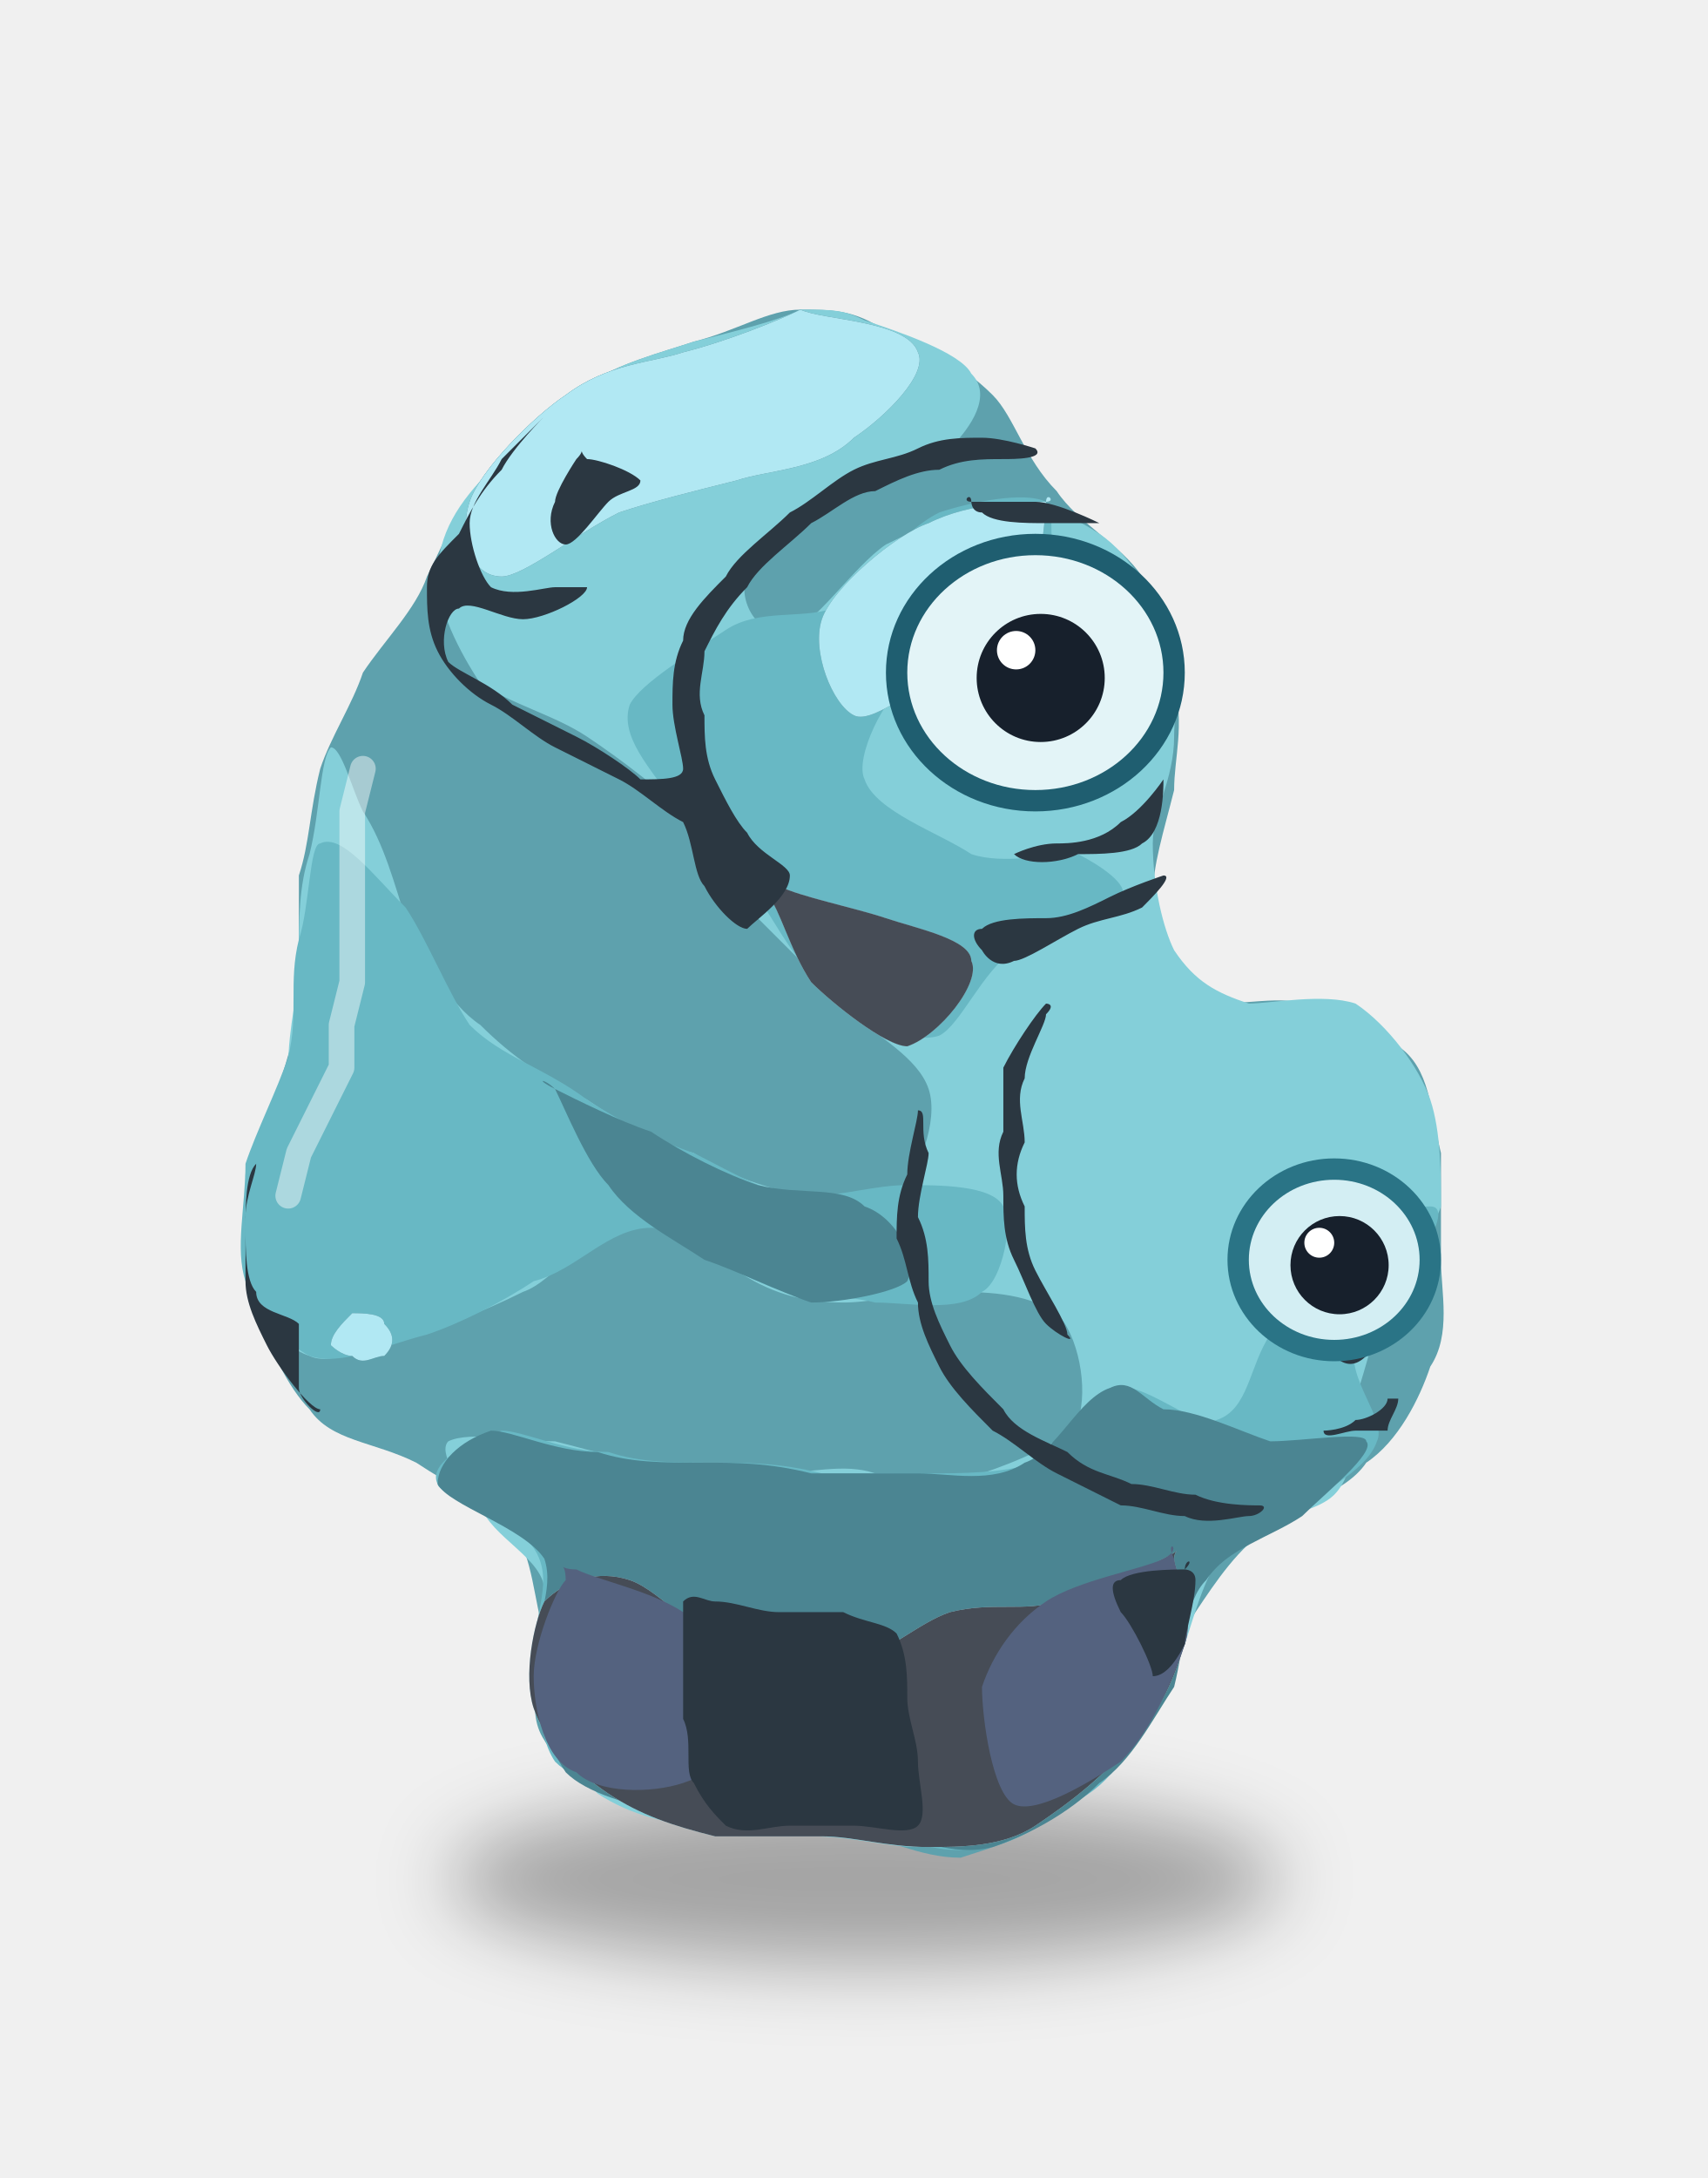
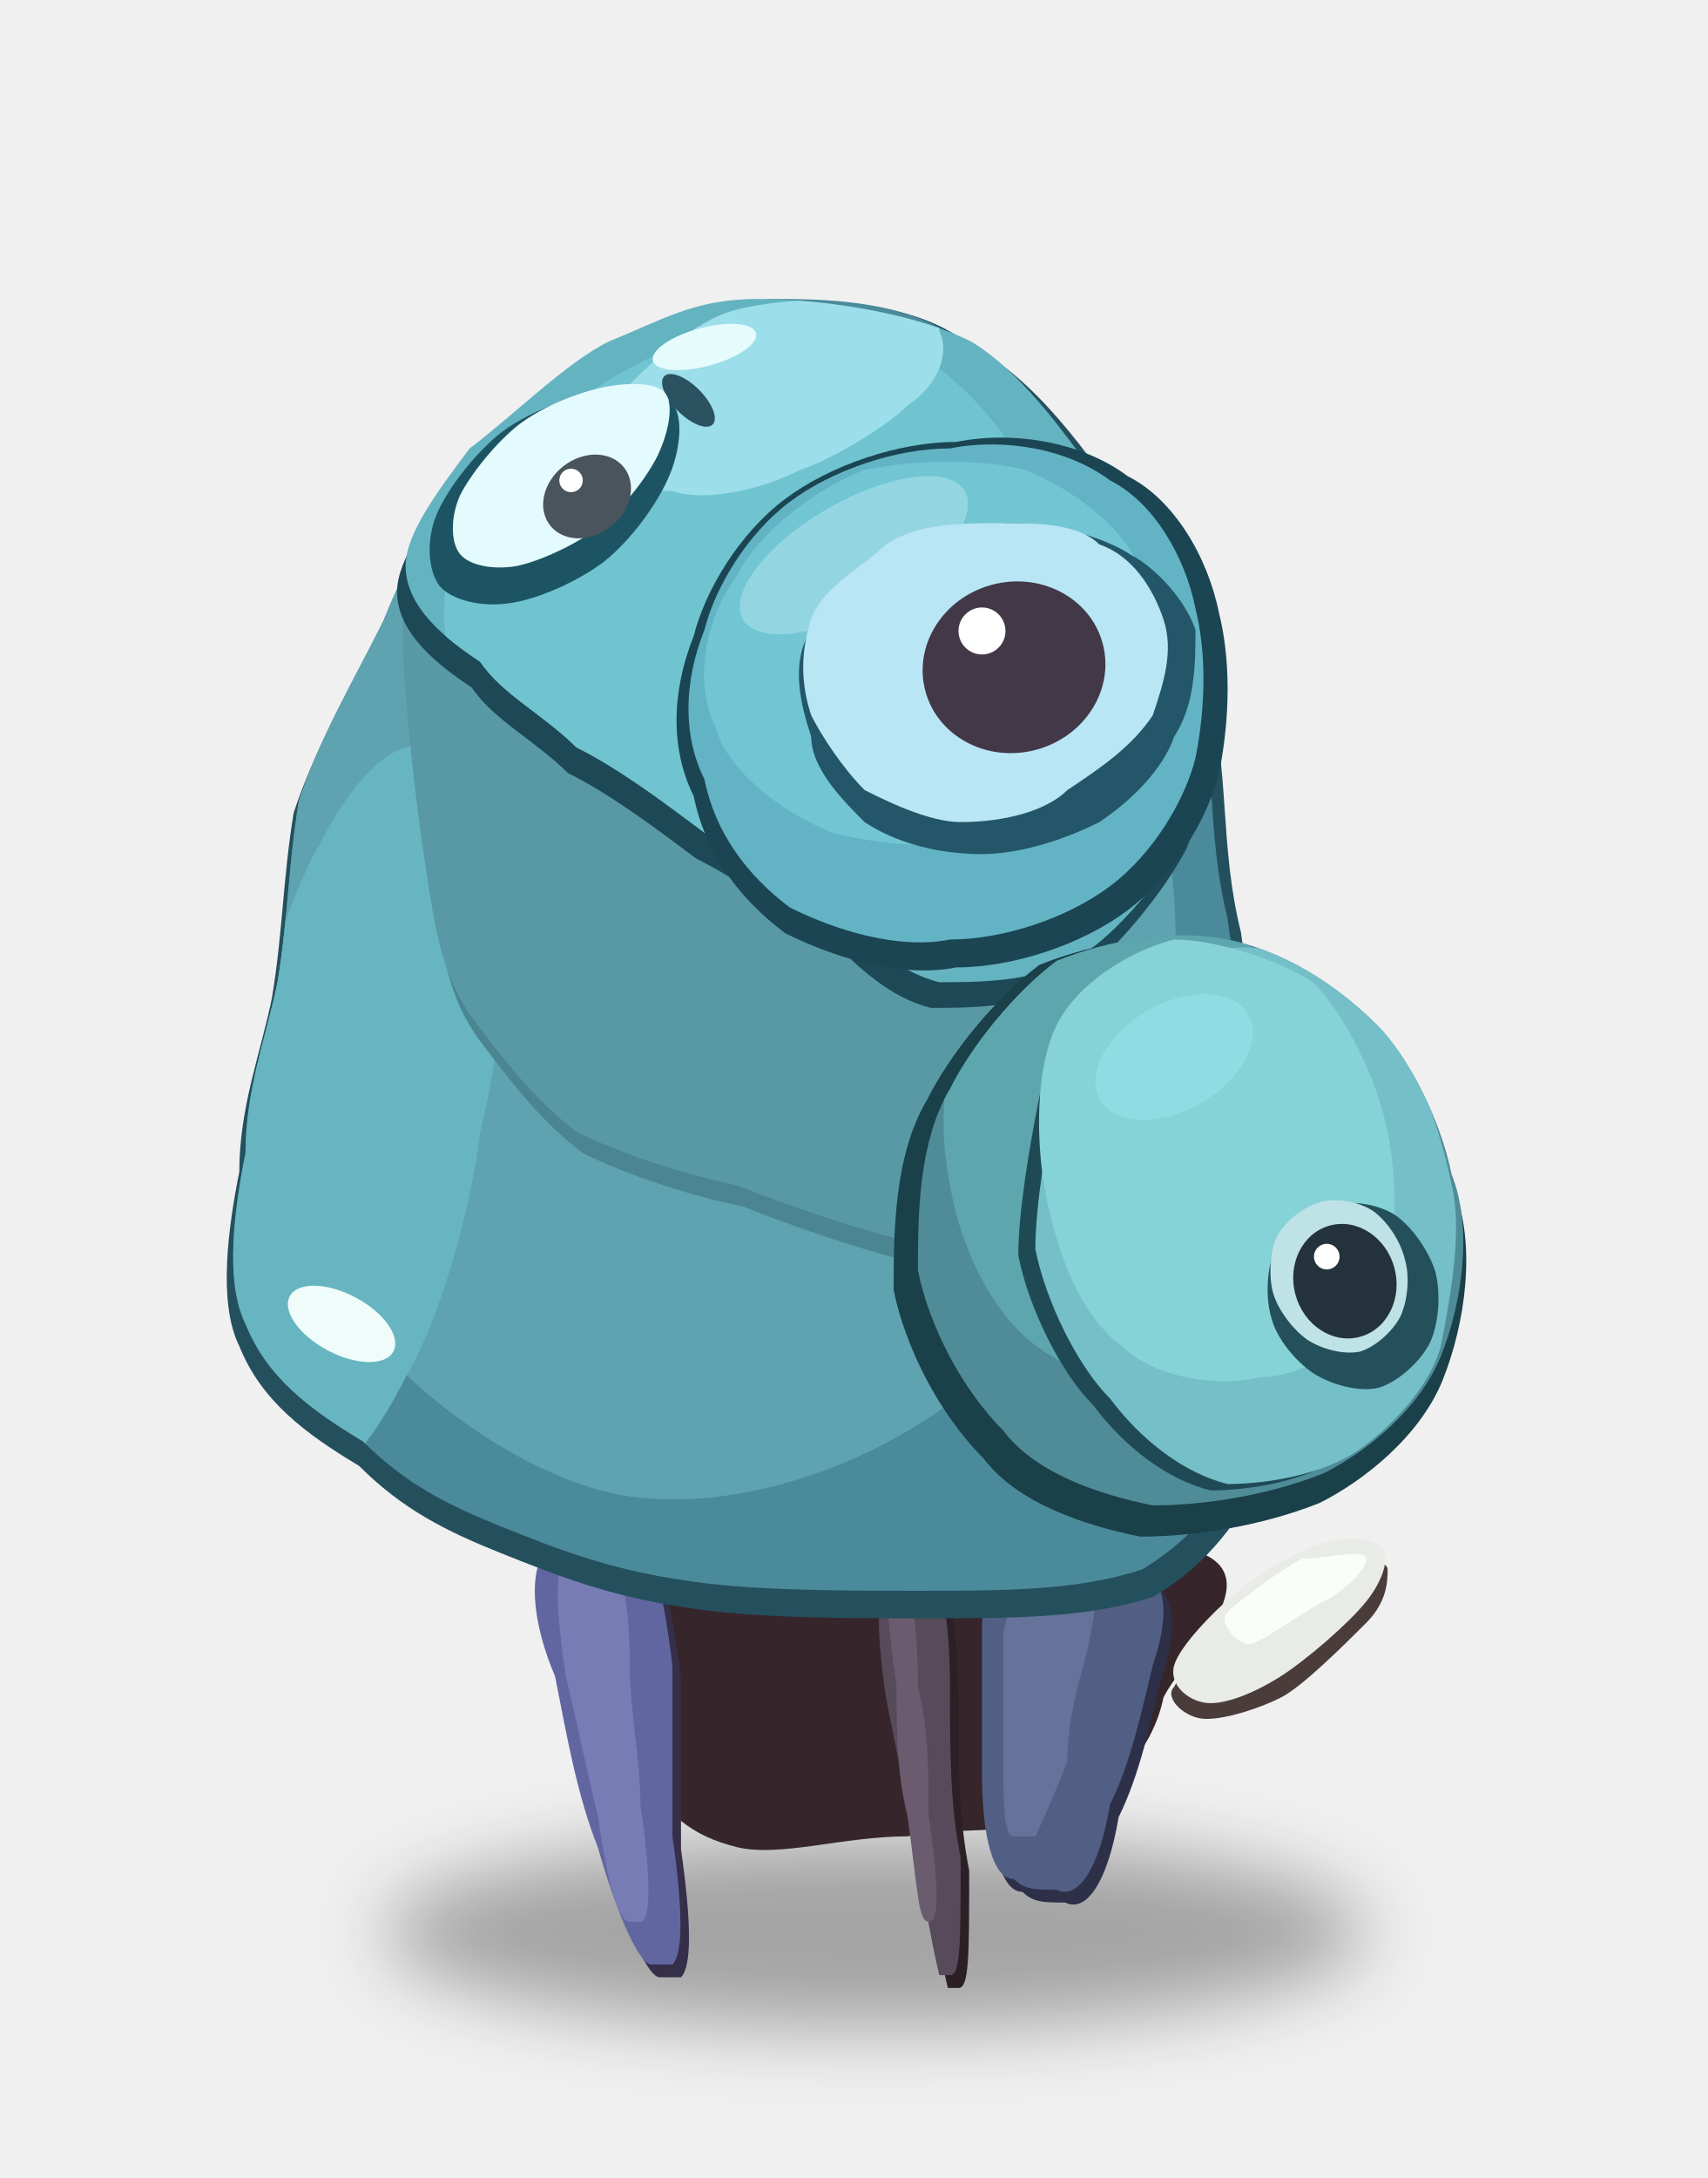
<svg xmlns="http://www.w3.org/2000/svg" viewBox="0 0 160 204" width="160" height="204">
  <defs>
    <filter id="teal-hood-blur" x="-30%" y="-100%" width="160%" height="300%">
      <feGaussianBlur stdDeviation="3.5" />
    </filter>
  </defs>
  <g id="shadow">
-     <ellipse cx="81" cy="176" rx="39" ry="8" fill="#000" opacity="0.32" filter="url(#teal-hood-blur)" />
+     <ellipse cx="82" cy="181" rx="46" ry="9" fill="#000" opacity="0.32" filter="url(#teal-hood-blur)" />
  </g>
-   <g id="body">
-     <path fill="#5ea1ad" d="M75 29c-3 0-6 2-10 3-3 1-7 2-10 4-3 2-7 5-9 8-3 3-4 6-6 10-1 3-4 6-6 9-1 3-3 6-4 9-1 4-1 7-2 10 0 4 0 7 0 10 0 4-1 7-2 10-1 4-3 7-3 10 0 4 0 7 1 10 1 4 3 8 5 10 2 3 6 3 10 5 3 2 7 4 9 6 2 3 2 7 3 10 0 3-2 7 0 10 1 2 6 4 9 6 3 1 6 2 10 3 3 0 6 0 10 0 3 0 6 2 10 2 3-1 7-2 10-5 3-2 6-6 8-9 2-3 2-6 4-9 2-3 4-6 7-8 2-2 7-3 9-6 3-2 5-6 6-9 2-3 1-7 1-10 0-4 0-7 0-10-1-4-1-8-4-10-2-3-6-4-9-4-3-1-8 1-10-1-2-1-3-6-4-9 0-3 1-6 2-10 0-3 1-6 0-10 0-3-1-7-3-10-2-3-6-5-8-8-3-3-4-7-6-9-3-3-7-5-10-6-3-2-5-2-8-2z" />
-     <path fill="#84cfd9" d="M75 29c-2 1-6 2-10 3-3 1-7 2-10 4-3 2-7 5-9 8-3 3-5 6-5 10 0 3 2 7 4 10 3 2 7 3 10 5 3 2 7 5 10 8 2 3 4 6 6 9 3 3 6 6 9 9 2 2 6 4 7 7 1 3-1 8-3 10-2 1-6 0-9 0-4-1-7-2-10-4-4-1-7-3-10-5-4-2-7-4-10-7-3-2-5-6-7-10-1-3-2-7-4-10-1-2-2-6-3-6-1 1-1 6-2 10-1 3-1 6-1 10 0 3-1 6-1 10-1 3-3 6-4 10 0 3 0 7 0 10 1 3 3 6 6 7 2 1 6-1 10-2 3-1 6-2 10-4 3-1 6-6 10-7 3 0 6 4 10 5 3 2 6 3 10 3 3 0 6-1 10-1 3 0 7 0 10 2 2 2 3 7 2 10-1 2-6 4-9 5-3 1-6 0-10 0-3-1-6 0-10 0-3-1-6-1-10-1-3 0-6-1-10-2-3 0-8-1-10 0-1 1 1 4 3 6 1 3 6 5 6 8 1 3-2 7-1 10 1 3 4 7 6 9 3 2 7 3 10 3 4 1 7 1 10 1 4 0 7 1 10 1 4-1 7 0 10-2 4-1 7-4 10-7 2-3 3-7 5-10 1-3 2-7 4-9 3-3 8-3 10-5 2-2 2-6 2-9 1-3 2-7 3-10 1-3 4-5 5-8 0-3 0-7-1-10-1-3-4-7-7-9-3-1-8 0-10 0-3-1-5-2-7-5-1-2-2-6-2-10 0-3 2-6 2-10 0-3 1-7 0-10-2-3-4-7-7-9-3-2-6-3-10-2-3 0-6 1-10 3-3 2-7 8-9 8-3 1-5-3-4-5 1-2 6-6 9-8 4-2 8-2 10-4 2-2 4-5 2-7-1-2-7-4-10-5-2-1-3-1-6-1z" />
-     <path fill="#68b8c4" d="M134 113c-2 0-7 1-10 3-2 2-4 6-5 9-2 3-2 7-5 8-2 1-7-4-10-3-3 1-4 6-7 7-3 1-7 1-10 1-4 0-7 0-10 0-4-1-7-1-10-1-4 0-7 0-10-1-4 0-8-2-10-2-3 1-7 3-6 5 0 1 7 3 9 6 2 3 0 6 0 10 1 3 0 7 2 10 2 2 6 3 10 4 3 2 6 3 10 3 3 0 6 0 10 0 3 0 6 2 10 1 3 0 7-3 10-5 3-2 5-6 7-10 2-3 1-7 3-9 2-3 6-5 9-7 2-2 7-4 8-7 1-2-3-6-2-9 1-3 6-7 7-10 1-2 1-3 0-3zM30 79c-1 0-1 6-2 9-1 4 0 7-1 11-1 3-3 7-4 10 0 4-1 8 0 11 1 3 4 6 6 7 3 1 7-1 11-2 3-1 7-3 10-5 4-1 7-5 11-5 3 0 7 4 10 5 4 2 7 1 11 2 3 0 8 1 10-1 2-1 3-7 2-8-1-2-6-2-9-2-3 0-6 1-9 1-4 0-7-2-11-4-3-1-7-3-10-5-4-3-8-4-11-7-2-3-4-8-6-11-3-3-6-7-8-6zM98 47c-2-1-7 0-10 1-4 2-7 7-10 9-3 1-7 0-10 2-3 2-8 5-9 7-1 3 2 6 4 9 2 3 5 6 8 9 2 3 4 7 7 9 3 2 7 5 10 4 2-1 4-6 7-8 3-2 9-3 10-5 1-1-2-3-4-4-3 0-7 1-10 0-3-2-9-4-10-7-1-2 2-8 4-9 2-1 7 3 9 3 3-1 6-3 7-5 0-3-2-7-2-10-1-2 0-4-1-5zM75 29c-2 1-7 3-11 4-3 1-7 1-11 4-3 2-8 7-9 10-1 3 0 7 3 7 2 0 7-4 11-6 3-1 7-2 11-3 3-1 8-1 11-4 3-2 7-6 6-8-1-3-9-3-11-4-2 0 2 0 0 0z" />
-     <path fill="#4b8592" d="M104 130c-3 1-5 6-8 7-3 2-7 1-10 1-4 0-7 0-10 0-4-1-7-1-10-1-4 0-7 0-10-1-4 0-8-2-10-2-3 1-5 3-5 5 1 2 8 4 10 7 1 3-1 6-1 10 0 3 1 7 3 10 2 2 6 3 10 4 3 1 6 2 10 2 3 0 6 0 10 0 3 0 6 2 10 1 3-1 7-3 10-6 3-2 5-6 7-9 1-4 1-8 3-10 2-3 6-4 9-6 2-2 7-6 6-7 0-1-6 0-9 0-3-1-7-3-10-3-2-1-3-3-5-2zM33 123c-1 1-2 2-2 3 0 0 1 1 2 1 1 1 2 0 3 0 1-1 1-2 0-3 0-1-2-1-3-1 0 0 0 0 0 0zM127 115c-1 1-5 3-6 4 0 1 1 4 2 4 2 1 4 1 6 0 1-1 3-4 2-6 0-1-3-2-4-2-1 0 1-1 0 0zM52 102c1 2 3 7 5 9 2 3 6 5 9 7 3 1 7 3 10 4 3 0 8-1 9-2 1-2-1-6-4-7-2-2-6-1-10-2-3-1-7-3-10-5-3-1-7-3-9-4-2-1-1-1 0 0zM72 84c1 1 2 5 4 8 2 2 7 6 9 6 3-1 7-6 6-8 0-2-5-3-8-4-3-1-8-2-10-3-1 0-1-1-1 1zM98 47c-2 0-7 0-11 2-3 1-9 6-10 9-1 3 1 8 3 9 2 1 7-4 10-4 3 0 8 4 10 3 1-1-2-7-2-10-1-3 0-7 0-9 0-1 1 0 0 0zM75 29c-2 1-7 3-11 4-3 1-7 1-11 4-3 2-8 7-9 10-1 3 0 7 3 7 2 0 7-4 11-6 3-1 7-2 11-3 3-1 8-1 11-4 3-2 7-6 6-8-1-3-9-3-11-4-2 0 2 0 0 0z" />
-     <path fill="#b1e8f3" d="M109 146c-2 1-6 3-10 4-3 1-6 0-10 1-3 1-6 4-10 5-3 1-6 1-10-1-3-1-7-6-10-7-3-1-6 0-8 2-1 2-2 7-1 10 1 3 4 6 7 8 3 2 6 3 10 4 3 0 6 0 10 0 3 0 6 1 10 1 3 0 7 0 10-2 3-2 7-5 9-8 3-3 4-6 5-9 1-3-1-7-1-8 0-1 1-1-1 0zM33 123c-1 1-2 2-2 3 0 0 1 1 2 1 1 1 2 0 3 0 1-1 1-2 0-3 0-1-2-1-3-1 0 0 0 0 0 0zM127 115c-1 1-5 3-6 4 0 1 1 4 2 4 2 1 4 1 6 0 1-1 3-4 2-6 0-1-3-2-4-2-1 0 1-1 0 0zM72 84c1 1 2 5 4 8 2 2 7 6 9 6 3-1 7-6 6-8 0-2-5-3-8-4-3-1-8-2-10-3-1 0-1-1-1 1zM98 47c-2 0-7 0-11 2-3 1-9 6-10 9-1 3 1 8 3 9 2 1 7-4 10-4 3 0 8 4 10 3 1-1-2-7-2-10-1-3 0-7 0-9 0-1 1 0 0 0zM75 29c-2 1-7 3-11 4-3 1-7 1-11 4-3 2-8 7-9 10-1 3 0 7 3 7 2 0 7-4 11-6 3-1 7-2 11-3 3-1 8-1 11-4 3-2 7-6 6-8-1-3-9-3-11-4-2 0 2 0 0 0z" />
-     <path fill="#464c56" d="M109 146c-2 1-6 3-10 4-3 1-6 0-10 1-3 1-6 4-10 5-3 1-6 1-10-1-3-1-7-6-10-7-3-1-6 0-8 2-1 2-2 7-1 10 1 3 4 6 7 8 3 2 6 3 10 4 3 0 6 0 10 0 3 0 6 1 10 1 3 0 7 0 10-2 3-2 7-5 9-8 3-3 4-6 5-9 1-3-1-7-1-8 0-1 1-1-1 0zM127 115c-1 1-5 3-6 4 0 1 1 4 2 4 2 1 4 1 6 0 1-1 3-4 2-6 0-1-3-2-4-2-1 0 1-1 0 0zM72 84c1 1 2 5 4 8 2 2 7 6 9 6 3-1 7-6 6-8 0-2-5-3-8-4-3-1-8-2-10-3-1 0-1-1-1 1zM96 58c-1 1-4 2-5 3 0 1 1 4 2 5 2 1 4 1 6 1 1-1 2-4 2-5-1-2-4-3-5-4 0 0 1 0 0 0z" />
-     <path fill="#54627f" d="M53 148c-1 1-3 6-3 9 0 3 1 8 4 9 2 2 7 2 10 1 3-1 8-4 9-7 0-2-6-7-9-9-3-2-8-3-10-4-2 0-1-1-1 1zM109 146c-2 1-8 2-11 4-3 2-5 5-6 8 0 3 1 10 3 11 2 1 7-2 10-4 3-3 5-8 6-11 1-3-1-7-1-8-1-2 1-1-1 0z" />
+   <path id="th-under" fill="#36262b" d="M57 143c8-3 45-1 54 2 9 2 0 10-2 14-1 5-5 9-9 11-4 2-10 1-15 2-6 0-12 2-16 1-4-1-7-3-9-8-2-5-12-18-3-22z" />
+   <g id="th-leg-far">
+     <defs>
+       <path id="th-leg-far-shape" d="M83 159c-1-7-1-11 1-11 1-1 2-1 3-1 1 0 2 4 2 11 0 6 0 11 1 16 0 8 0 11-1 11 0 0 0 0-1 0 0 0-1-4-2-11-1-5-2-10-3-15z" />
+     </defs>
+     <use href="#th-leg-far-shape" fill="#2c2026" transform="translate(0.8 1.2)" />
+     <use href="#th-leg-far-shape" fill="#574a5a" />
+     <path d="M84 158c-1-7-1-10-1-10 1 0 1 0 2 0 0 0 1 3 1 10 1 4 1 8 1 12 1 7 1 10 0 10 0 0 0 0 0 0-1 0-1-3-2-10-1-4-1-8-1-12z" fill="#6a5c6e" />
  </g>
-   <path id="lines" fill="#2b3741" d="M64 150c0 1 0 3 0 5 0 2 0 4 0 6 1 2 0 5 1 6 1 2 2 3 3 4 2 1 4 0 6 0 2 0 4 0 6 0 2 0 5 1 6 0 1-1 0-4 0-6 0-2-1-4-1-6 0-2 0-4-1-6-1-1-3-1-5-2-2 0-4 0-6 0-2 0-4-1-6-1-1 0-2-1-3 0zM111 147c-1 0-5 0-6 1-1 0-1 1 0 3 1 1 3 5 3 6 1 0 2-1 3-3 0-1 1-4 1-6 0-1-1-1-1-1 0-1 1-1 0 0zM130 131c0 1-2 2-3 2-1 1-3 1-3 1 0 1 2 0 3 0 1 0 2 0 3 0 0-1 1-2 1-3 0 0 0 0-1 0zM130 121c0 0-2 3-2 4-1 1-3 2-3 2 1 1 2 1 3 0 1-1 3-2 3-3 0-1 0-3-1-3zM24 109c0 1-1 3-1 5 0 2 0 4 0 6 0 2 1 4 2 6 1 2 4 6 5 6 0 1-2-1-2-2 0-2 0-4 0-6-1-1-4-1-4-3-1-1-1-4-1-6 0-2 0-5 1-6 0-1 0-1 0 0zM86 104c0 1-1 4-1 6-1 2-1 4-1 6 1 2 1 4 2 6 0 2 1 4 2 6 1 2 3 4 5 6 2 1 4 3 6 4 2 1 4 2 6 3 2 0 4 1 6 1 2 1 5 0 6 0 1 0 2-1 1-1-1 0-4 0-6-1-2 0-4-1-6-1-2-1-4-1-6-3-2-1-5-2-6-4-2-2-4-4-5-6-1-2-2-4-2-6 0-2 0-4-1-6 0-2 1-5 1-6-1-2 0-4-1-4zM98 94c-1 1-3 4-4 6 0 2 0 4 0 6-1 2 0 4 0 6 0 2 0 4 1 6 1 2 2 5 3 6 1 1 3 2 2 1 0-1-2-4-3-6-1-2-1-4-1-6-1-2-1-4 0-6 0-2-1-4 0-6 0-2 2-5 2-6 1-1 0-1 0-1zM109 82c0 0-3 1-5 2-2 1-4 2-6 2-2 0-5 0-6 1-1 0-1 1 0 2 0 0 1 2 3 1 1 0 4-2 6-3 2-1 4-1 6-2 1-1 3-3 2-3zM109 73c0 0-2 3-4 4-2 2-5 2-6 2-2 0-4 1-4 1 1 1 4 1 6 0 2 0 5 0 6-1 2-1 2-5 2-6 1-1 1-1 0 0zM94 56c-1 0-3 1-5 3-1 1-3 4-2 6 0 2 3 4 5 5 2 1 4 1 6 1 2 0 4-1 5-2 1-2 2-4 1-6 0-2-1-5-3-6-1-1-5-1-6-1-1 0 0-1-1 0zM93 59c1-1 4-1 5-1 2 1 3 3 3 4 0 2-2 4-4 5-1 0-4-1-5-3-1-1 0-4 0-5 0-1 0 0 1 0zM91 47c0 0 0 1 1 1 1 1 4 1 6 1 2 0 5 0 5 0 0 0-4-2-6-2-2 0-5 0-6 0-1 0 0-1 0 0zM54 43c0 0-2 3-2 4-1 2 0 4 1 4 1 0 3-3 4-4 1-1 3-1 3-2-1-1-4-2-5-2-1-1 0-1-1 0zM51 39c0 0-3 3-4 5-2 2-3 4-4 6-2 2-3 3-3 5 0 2 0 4 1 6 1 2 3 4 5 5 2 1 4 3 6 4 2 1 4 2 6 3 2 1 4 3 6 4 1 2 1 5 2 6 1 2 3 4 4 4 1-1 4-3 4-5 0-1-3-2-4-4-1-1-2-3-3-5-1-2-1-4-1-6-1-2 0-4 0-6 1-2 2-4 4-6 1-2 4-4 6-6 2-1 4-3 6-3 2-1 4-2 6-2 2-1 4-1 6-1 1 0 4 0 3-1 0 0-3-1-5-1-2 0-4 0-6 1-2 1-4 1-6 2-2 1-4 3-6 4-2 2-5 4-6 6-2 2-4 4-4 6-1 2-1 4-1 6 0 2 1 5 1 6 0 1-2 1-4 1-1-1-4-3-6-4-2-1-4-2-6-3-2-2-5-3-6-4-1-2 0-5 1-5 1-1 4 1 6 1 2 0 6-2 6-3 1 0-1 0-3 0-1 0-4 1-6 0-1-1-2-4-2-6 0-2 2-4 3-6 2-2 4-4 4-4z" />
-   <path id="gloss" d="M34 72 33 76 33 80 33 84 33 88 33 92 32 96 32 100 30 104 28 108 27 112" fill="none" stroke="#fff" stroke-width="2.4" stroke-linecap="round" stroke-linejoin="round" opacity="0.45" />
-   <g id="eyes">
+   <g id="th-leg-left">
+     <defs>
+       <path id="th-leg-left-shape" d="M52 157c-3-7-2-12 0-12 2 0 4 0 6-1 3 0 4 4 5 12 0 5 0 10 0 16 1 7 1 11 0 12-1 0-2 0-2 0-1 0-3-4-5-11-2-5-3-11-4-16z" />
+     </defs>
+     <use href="#th-leg-left-shape" fill="#352f4a" transform="translate(0.8 1.2)" />
+     <use href="#th-leg-left-shape" fill="#6266a0" />
+     <path d="M53 157c-1-7-1-10 0-11 1 0 2 0 3 0 2 0 3 3 3 10 0 4 1 9 1 13 1 7 1 11 0 11 0 0-1 0-1 0-1 0-2-3-3-10-1-4-2-9-3-13z" fill="#787cb4" />
+   </g>
+   <g id="th-leg-right">
+     <defs>
+       <path id="th-leg-right-shape" d="M92 153c0-7 2-10 6-9 2 1 5 1 7 2 4 1 5 4 3 10-1 4-2 9-4 13-1 6-3 9-5 8-2 0-3 0-4-1-2 0-3-4-3-10 0-5 0-9 0-13z" />
+     </defs>
+     <use href="#th-leg-right-shape" fill="#2d3048" transform="translate(0.8 1.2)" />
+     <use href="#th-leg-right-shape" fill="#525f84" />
+     <path d="M94 153c1-5 2-7 4-7 1 0 2 0 3 0 2 1 2 3 1 8-1 4-2 7-2 11-2 5-3 7-3 7-1 0-2 0-2 0-1 0-1-3-1-8 0-4 0-7 0-11z" fill="#65729a" />
+   </g>
+   <g id="th-fang">
+     <path fill="#4b3c3c" d="M110 158c1-2 4-5 7-7 3-2 6-4 8-5 2 0 5 0 5 1 0 1 0 3-2 5-2 2-6 6-8 7-2 1-5 2-7 2-2 0-4-2-3-3z" />
+     <path fill="#e9ece6" d="M110 156c0.5-1.8 3.7-5.1 6-7 2.3-1.9 5.8-3.8 8-4.5 2.2-0.7 4.8-0.4 5.5 0.5 0.7 0.9 0.1 3-1.5 5-1.6 2-5.5 5.4-8 7-2.5 1.6-5.3 2.7-7 2.5-1.7-0.2-3.5-1.7-3-3.5z" />
+     <path fill="#fbfdf8" d="M115 151c1-1 5-4 7-5 2 0 6-1 6 0 0 1-2 3-4 4-2 1-6 4-7 4-1 0-3-2-2-3z" />
+   </g>
+   <g id="th-body">
+     <defs>
+       <path id="th-body-shape" d="M72 28c-6 1-10 2-15 5-4 2-9 5-13 10-3 4-6 10-8 15-3 6-6 11-8 17-1 6-1 11-2 17-1 5-3 10-3 16-1 5-2 12 0 16 2 5 6 8 11 11 4 4 8 6 13 8 5 2 10 4 17 5 6 1 15 1 22 1 8 0 15 0 21-2 5-3 8-7 11-13 2-6 2-14 2-22-1-8-4-18-5-26-2-8-1-15-3-22-2-6-4-11-7-16-4-6-9-13-15-16-5-4-13-4-18-4z" />
+       <clipPath id="th-body-clip">
+         <use href="#th-body-shape" />
+       </clipPath>
+     </defs>
+     <use href="#th-body-shape" fill="#24505e" transform="translate(72.4 91.4) scale(1.02) translate(-72 -90)" />
+     <use href="#th-body-shape" fill="#4b8a9b" />
+     <g clip-path="url(#th-body-clip)">
+       <path d="M110 92c-2 13-10 29-18 37-9 8-23 13-34 11-10-2-22-11-28-21-6-10-8-26-6-39 1-13 7-29 16-38 8-8 23-12 34-10 10 2 21 12 27 22 6 10 10 26 9 38z" fill="#5ea3af" />
+       <path d="M45 106c-1 8-4 18-7 23-3 6-7 11-10 10-3 0-5-7-6-13-1-7-1-16 1-24 1-8 4-18 7-23 3-6 7-10 10-9 3 0 6 5 7 11 1 6 0 17-2 25z" fill="#67b5c1" />
+       <defs>
+         <path id="th-band" d="M38 56c1-2 5 7 9 11 4 3 11 6 16 9 5 3 10 7 15 10 4 3 12 3 14 7 3 5 5 16 3 19-1 4-6 4-11 4-4-1-10-3-15-5-5-1-11-3-15-5-4-3-7-7-10-11-2-3-3-6-4-13-1-6-3-23-2-26z" />
+       </defs>
+       <use href="#th-band" fill="#4b8592" transform="translate(0.6 2)" />
+       <use href="#th-band" fill="#5899a5" />
+       <ellipse cx="32" cy="124" rx="5.5" ry="2.8" fill="#effcfa" transform="rotate(28 32 124)" />
+     </g>
+   </g>
+   <g id="th-hood">
+     <defs>
+       <path id="th-hood-shape" d="M71 28c-6 0-9 2-14 4-4 2-9 7-13 10-3 4-6 8-6 11 0 4 4 7 7 9 2 3 6 5 9 8 4 2 8 5 12 8 4 2 8 5 12 7 3 3 6 6 10 7 4 0 10 0 14-3 3-2 8-8 10-12 2-5 1-10-1-15-1-5-4-10-7-15-3-5-8-12-13-15-6-3-15-4-20-4z" />
+       <clipPath id="th-hood-clip">
+         <use href="#th-hood-shape" />
+       </clipPath>
+     </defs>
+     <use href="#th-hood-shape" fill="#1d4855" transform="translate(-0.8 2.4)" />
+     <use href="#th-hood-shape" fill="#64b3c0" />
+     <g clip-path="url(#th-hood-clip)">
+       <path d="M97 46c2 5 2 13-1 19-3 5-11 10-18 13-7 3-17 5-23 2-6-2-10-9-12-14-2-6-2-13 1-19 4-5 11-11 18-14 6-2 16-3 22-1 6 3 11 9 13 14z" fill="#6fc4d0" />
+       <path d="M88 31c1 2 0 5-3 7-2 2-7 5-10 6-4 2-9 3-12 2-3 0-6-2-7-3 0-2 1-5 3-7 2-2 6-6 10-7 4-1 9-1 12-1 3 1 7 1 7 3z" fill="#9cdeea" />
+       <ellipse cx="66" cy="32.5" rx="5" ry="1.8" fill="#e6fbfc" transform="rotate(-15 66 32.5)" />
+     </g>
+   </g>
+   <g id="th-ring">
+     <defs>
+       <path id="th-ring-shape" d="M112 57c1 4 1 9 0 14-1 4-4 9-8 12-4 3-10 5-15 5-5 1-11-1-15-3-4-3-7-7-8-12-2-4-2-9 0-14 1-4 4-9 8-12 4-3 10-5 15-5 5-1 11 0 15 3 4 2 7 7 8 12z" />
+       <clipPath id="th-ring-clip">
+         <use href="#th-ring-shape" />
+       </clipPath>
+     </defs>
+     <use href="#th-ring-shape" fill="#1b4553" transform="translate(89.6 66) scale(1.07) translate(-89 -65)" />
+     <use href="#th-ring-shape" fill="#62b4c4" />
+     <g clip-path="url(#th-ring-clip)">
+       <path d="M107 54c2 4 0 10-2 14-2 4-7 8-12 10-4 2-11 1-15 0-5-2-10-6-11-10-2-4-1-10 2-14 2-4 7-8 12-10 5-1 11-1 15 0 5 2 10 6 11 10z" fill="#72c6d3" />
+       <ellipse cx="80" cy="52" rx="12" ry="5" fill="#93d6e2" transform="rotate(-30 80 52)" />
+     </g>
+   </g>
+   <g id="th-snout">
+     <defs>
+       <path id="th-snout-shape" d="M136 110c2 5 1 12-1 17-2 5-7 9-11 11-5 2-11 3-16 3-5-1-11-3-14-7-4-4-7-10-8-15 0-5 0-12 3-17 2-4 6-9 10-12 5-2 11-3 16-2 5 1 10 4 14 8 3 3 6 9 7 14z" />
+       <clipPath id="th-snout-clip">
+         <use href="#th-snout-shape" />
+       </clipPath>
+     </defs>
+     <use href="#th-snout-shape" fill="#1a4049" transform="translate(110.5 116.1) scale(1.05) translate(-111.5 -114.5)" />
+     <use href="#th-snout-shape" fill="#4f8c98" />
+     <g clip-path="url(#th-snout-clip)">
+       <path d="M127 105c1 5 0 12-2 16-3 4-9 8-13 9-5 1-11-1-15-4-4-3-7-9-8-15-1-5-1-12 2-16 3-4 9-7 13-8 5-1 12 0 15 3 4 3 8 9 8 15z" fill="#5ea6ae" />
+       <defs>
+         <path id="th-snout-face" d="M136 111c1 4 0 10-1 15-1 4-5 8-8 10-3 2-8 3-12 3-4-1-8-4-11-8-3-3-6-9-7-14 0-4 1-10 2-15 2-4 5-7 8-10 3-2 8-4 12-3 4 0 8 4 11 8 3 3 5 9 6 14z" />
+       </defs>
+       <use href="#th-snout-face" fill="#1f4a55" transform="translate(-1.6 0.6)" />
+       <use href="#th-snout-face" fill="#75bfc8" />
+       <path d="M130 106c1 5 1 12-1 16-2 4-7 7-11 7-4 1-10 0-13-3-4-3-6-9-7-14-1-5-1-12 1-16 2-4 7-7 11-8 4 0 10 2 13 4 3 3 6 9 7 14z" fill="#86d3d7" />
+       <ellipse cx="110" cy="99" rx="8" ry="5" fill="#8ddde2" transform="rotate(-30 110 99)" />
+     </g>
+   </g>
+   <ellipse id="th-brow" cx="64.5" cy="37.5" rx="3.2" ry="1.4" fill="#2a5260" transform="rotate(45 64.5 37.5)" />
+   <g id="th-eyes">
    <g id="eye-0">
-       <ellipse cx="97" cy="63" rx="14" ry="13" fill="#1f5e70" />
-       <ellipse cx="97" cy="63" rx="12" ry="11" fill="#e3f4f7" />
+       <path fill="#24566a" d="M112 59c0 3 0 7-2 10-1 3-4 6-7 8-4 2-8 3-11 3-4 0-8-1-11-3-2-2-5-5-5-8-1-3-2-7 0-10 1-3 5-6 8-7 3-2 7-3 11-3 3 0 8 1 11 3 2 1 5 4 6 7z" />
+       <path fill="#b8e6f4" d="M109 58c1 3 0 6-1 9-2 3-5 5-8 7-2 2-6 3-10 3-3 0-7-2-9-3-2-2-4-5-5-7-1-3-1-6 0-9 1-3 5-5 7-7 3-2 7-2 11-2 3 0 7 0 9 2 3 1 5 4 6 7z" />
      <g>
-         <circle cx="97.5" cy="63.5" r="6" fill="#17202c" />
-         <circle cx="95.2" cy="60.9" r="1.8" fill="#fff" />
+         <ellipse cx="95" cy="62.5" rx="8.6" ry="8" fill="#433848" transform="rotate(-15 95 62.5)" />
+         <circle cx="92.0" cy="59.1" r="2.2" fill="#fff" />
      </g>
    </g>
    <g id="eye-1">
-       <ellipse cx="125" cy="118" rx="10" ry="9.5" fill="#2a7486" />
-       <ellipse cx="125" cy="118" rx="8" ry="7.5" fill="#d3eef3" />
+       <path fill="#24505c" d="M134.5 119.2c0.5 2.1 0.3 4.9-0.6 6.7-0.9 1.7-3 3.6-4.8 4.1-1.8 0.4-4.4-0.3-6.1-1.4-1.6-1.1-3.4-3.2-3.9-5.2-0.6-2-0.4-5 0.5-6.7 0.9-1.8 3.1-3.4 4.9-3.8 1.9-0.5 4.5-0.2 6.2 0.9 1.6 1.1 3.2 3.4 3.8 5.4z" />
+       <path fill="#bfe2e7" d="M131.6 117.9c0.5 1.6 0.3 3.9-0.4 5.4-0.7 1.4-2.4 2.9-3.8 3.3-1.5 0.3-3.5-0.2-4.9-1.1-1.3-0.9-2.7-2.7-3.2-4.3-0.5-1.7-0.3-4.1 0.4-5.5 0.8-1.4 2.5-2.7 4-3.1 1.4-0.4 3.5-0.1 4.9 0.8 1.3 0.9 2.6 2.8 3 4.5z" />
      <g>
-         <circle cx="125.5" cy="118.5" r="4.6" fill="#17202c" />
-         <circle cx="123.6" cy="116.4" r="1.4" fill="#fff" />
+         <ellipse cx="126" cy="120" rx="4.8" ry="5.4" fill="#24333b" transform="rotate(-15 126 120)" />
+         <circle cx="124.3" cy="117.7" r="1.2" fill="#fff" />
+       </g>
+     </g>
+     <g id="eye-2">
+       <path fill="#1d5464" d="M63 37.8c1.1 1.3 0.7 4.6-0.4 7-1.1 2.5-3.5 5.8-6 7.8-2.5 1.9-6.4 3.6-8.9 3.9-2.6 0.4-5.4-0.3-6.5-1.6-1.1-1.4-1.3-4.3-0.3-6.7 1-2.4 3.7-5.9 6.2-7.8 2.6-1.9 6.2-3.2 8.9-3.6 2.6-0.5 5.9-0.3 7 1z" />
+       <path fill="#e4fbfd" d="M62.3 36.8c0.9 1.1 0.3 3.8-0.7 5.9-1 2-3.2 4.9-5.4 6.6-2.2 1.7-5.5 3.2-7.7 3.7-2.2 0.4-4.5 0-5.4-1.1-0.9-1.1-0.9-3.5 0-5.5 1-2 3.4-5 5.6-6.7 2.3-1.7 5.4-2.9 7.7-3.4 2.3-0.5 5.1-0.5 5.9 0.5z" />
+       <g>
+         <ellipse cx="55" cy="46.5" rx="4.4" ry="3.6" fill="#4a545c" transform="rotate(-38 55 46.5)" />
+         <circle cx="53.5" cy="45.0" r="1.1" fill="#fff" />
      </g>
    </g>
  </g>
</svg>
